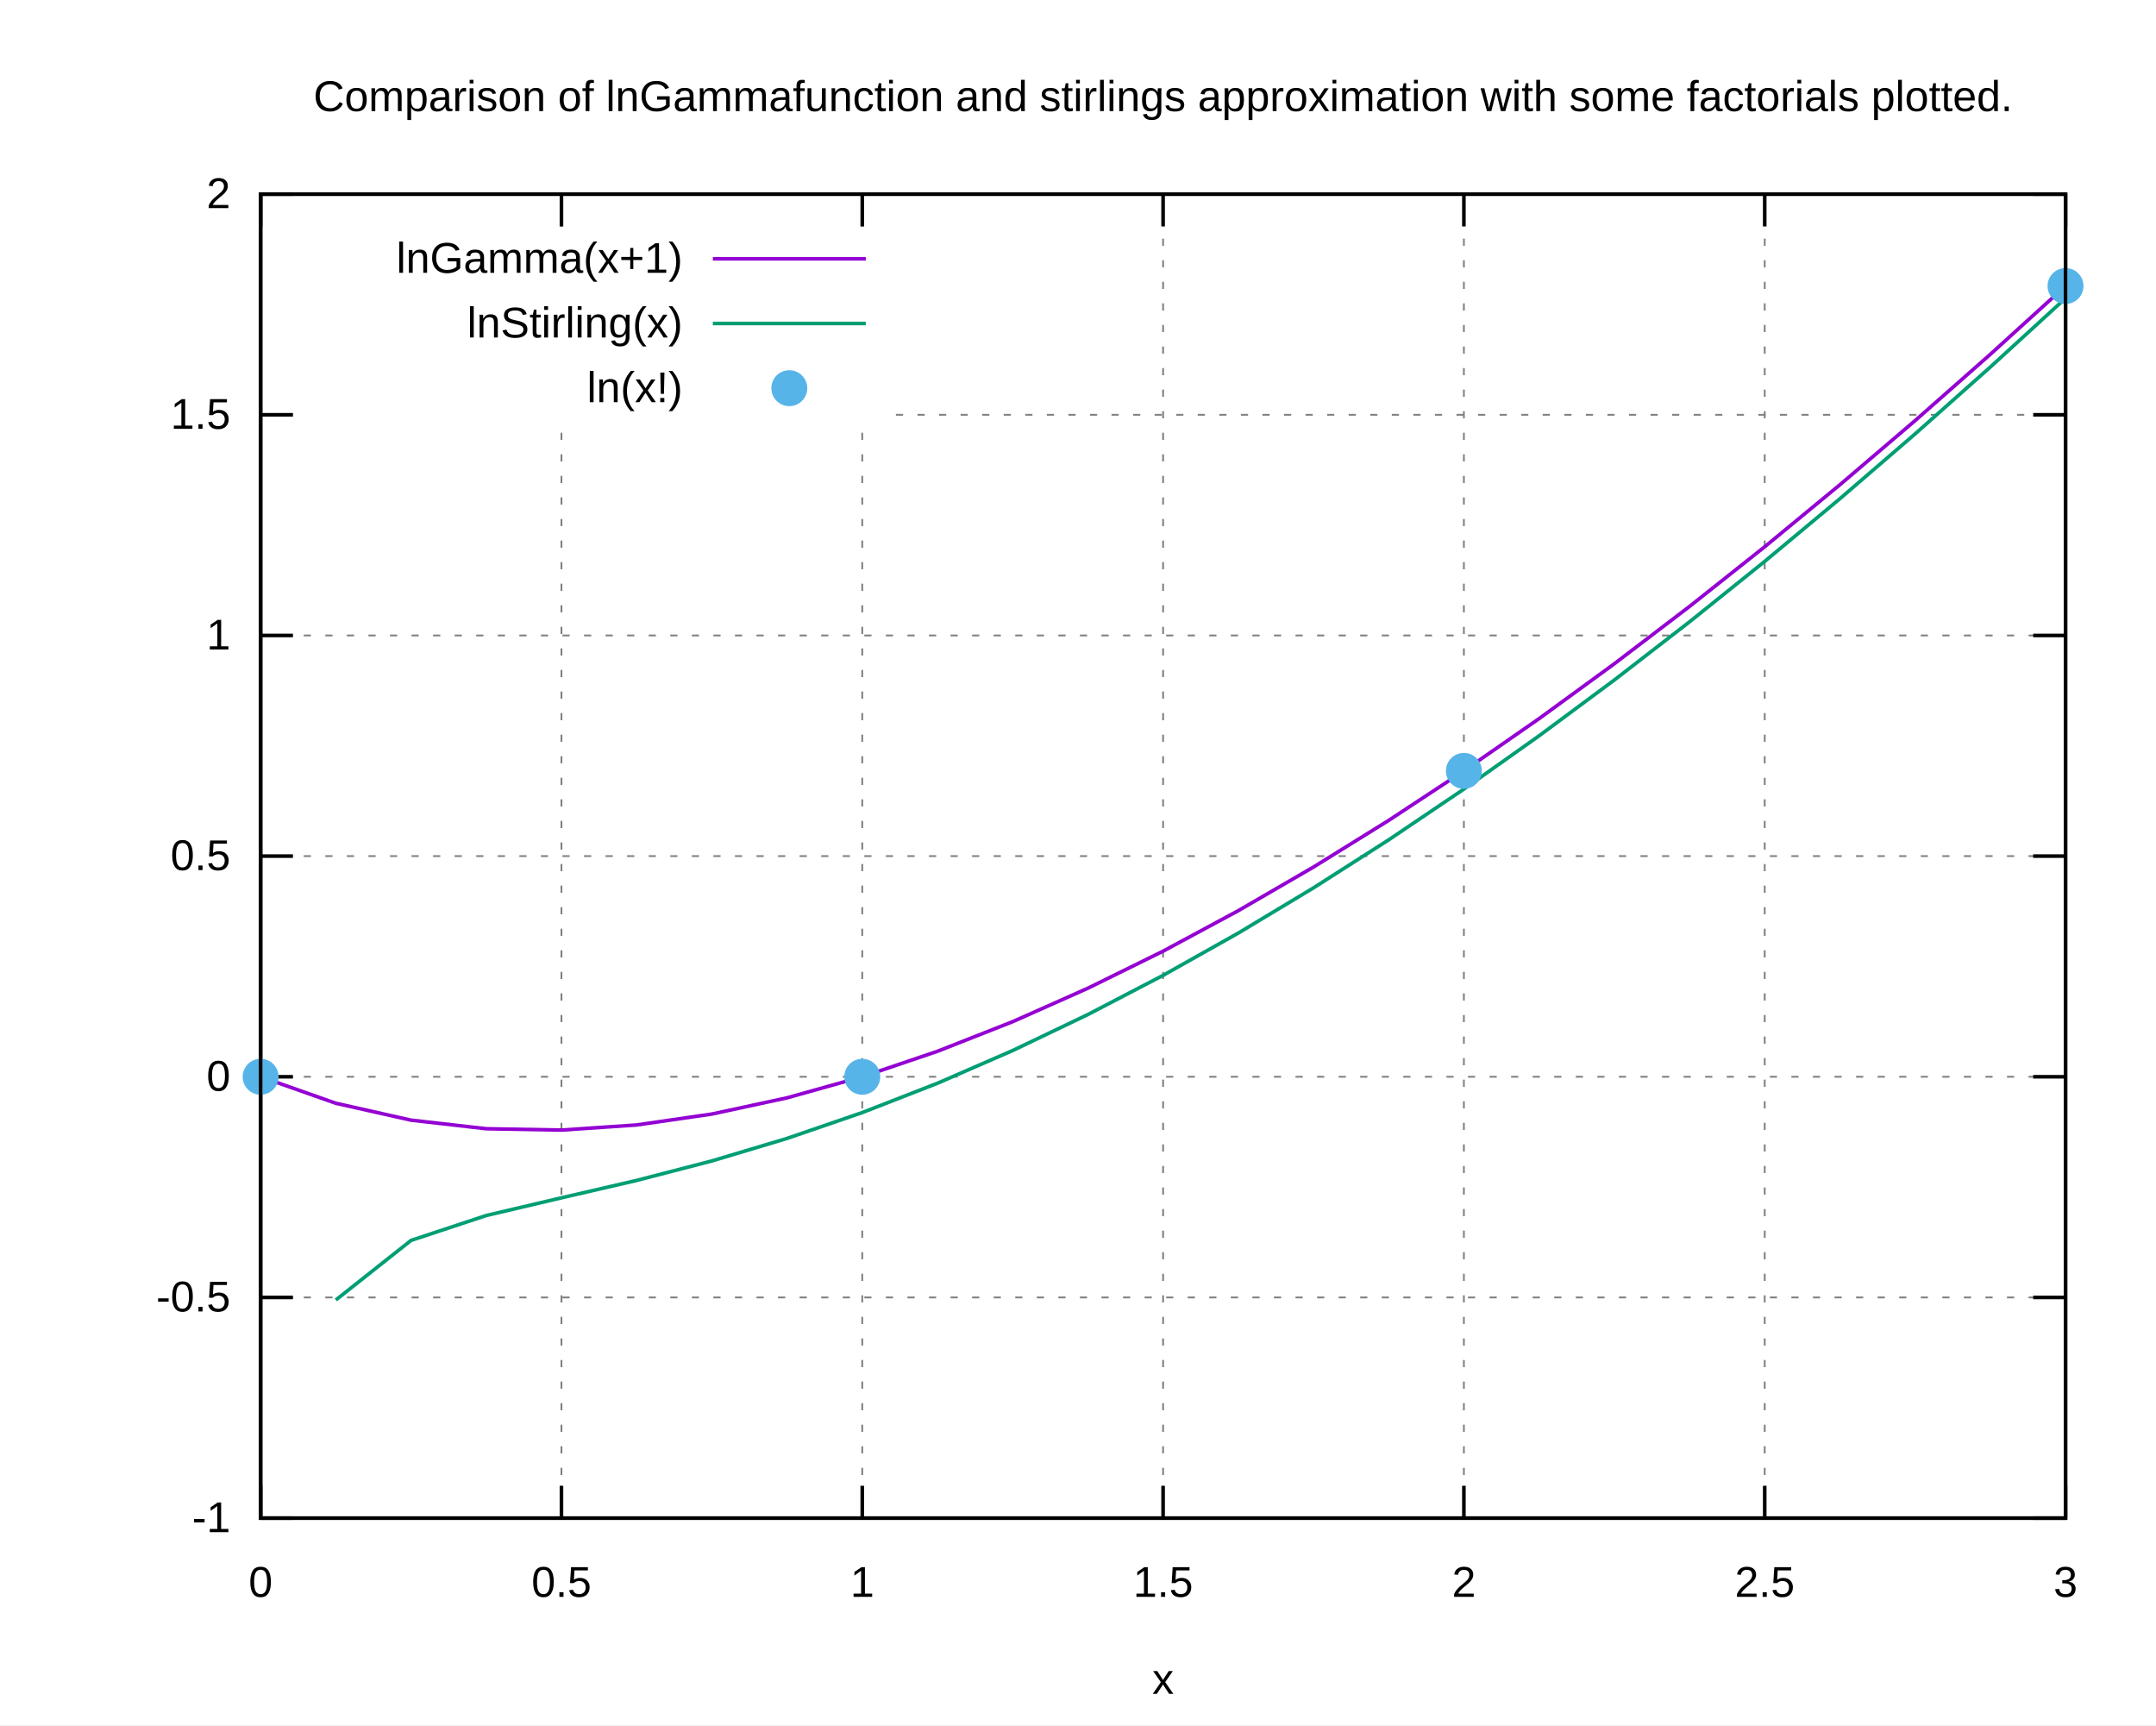
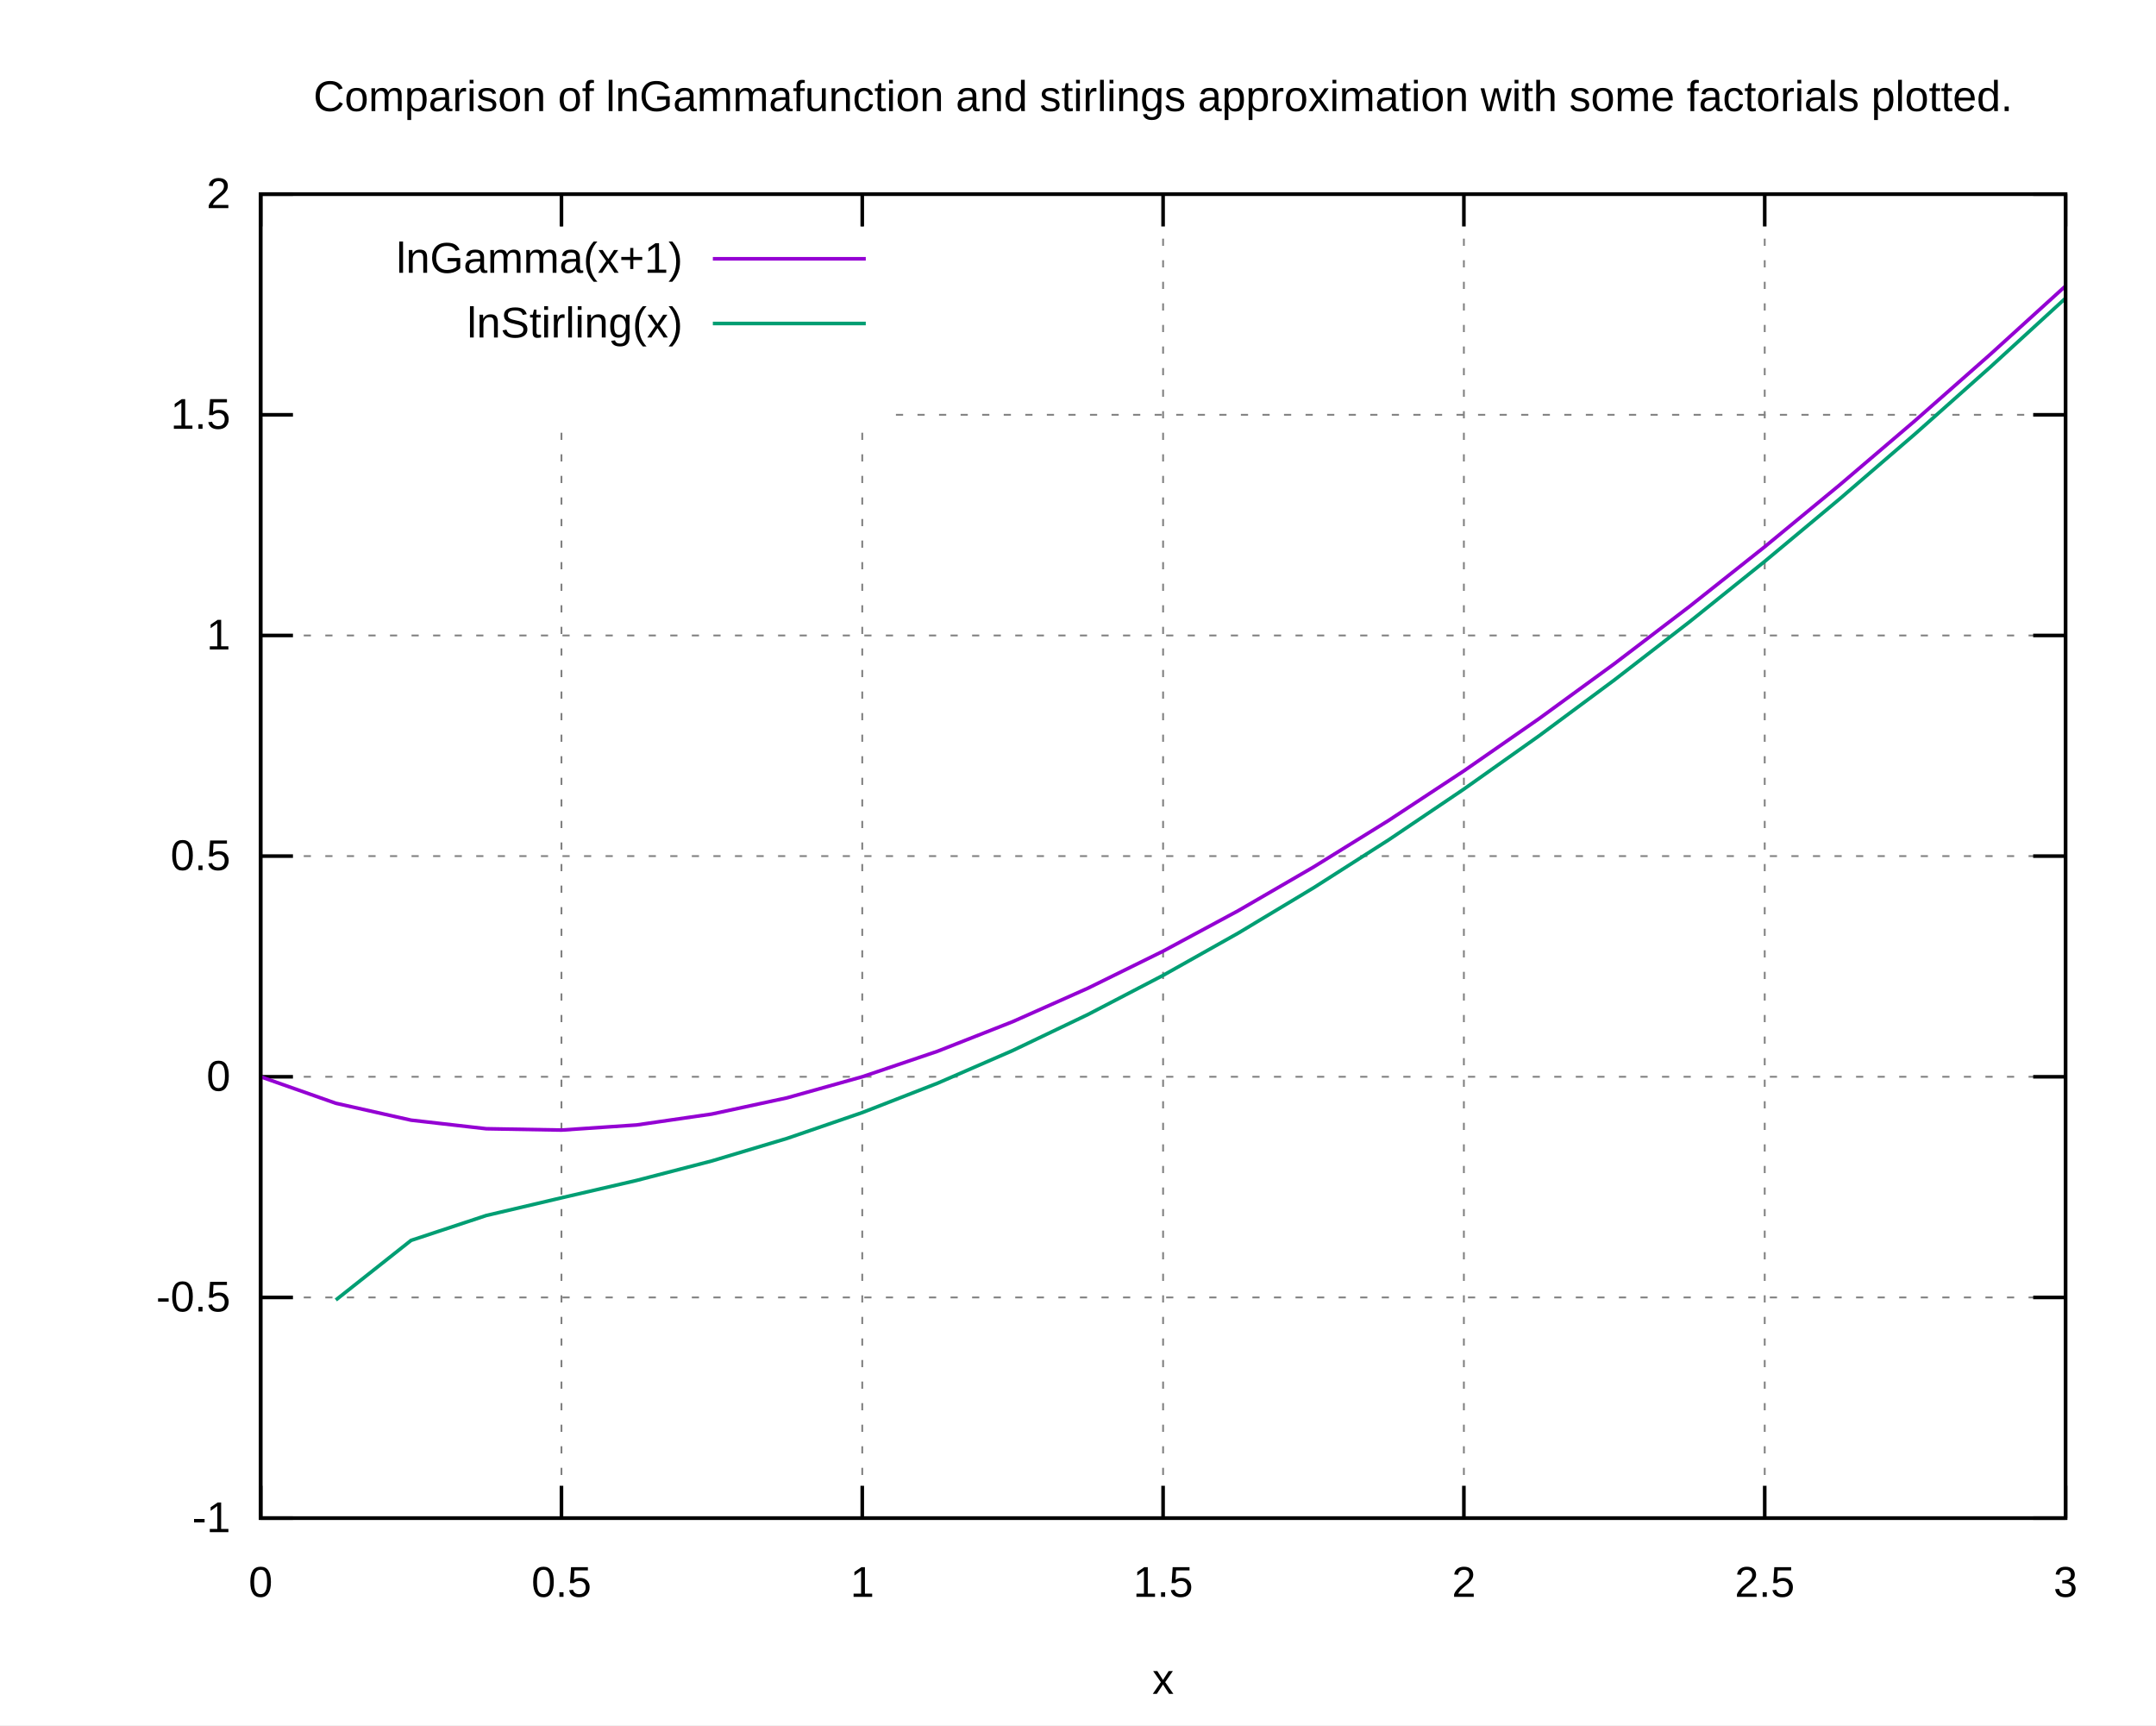
<svg xmlns="http://www.w3.org/2000/svg" xmlns:xlink="http://www.w3.org/1999/xlink" width="600" height="480" viewBox="0 0 600 480">
  <g id="gnuplot_canvas">
    <rect x="0" y="0" width="600" height="480" fill="#ffffff" />
    <defs>
      <circle id="gpDot" r="0.5" stroke-width="0.5" stroke="currentColor" />
      <path id="gpPt0" stroke-width="0.222" stroke="currentColor" d="M-1,0 h2 M0,-1 v2" />
      <path id="gpPt1" stroke-width="0.222" stroke="currentColor" d="M-1,-1 L1,1 M1,-1 L-1,1" />
      <path id="gpPt2" stroke-width="0.222" stroke="currentColor" d="M-1,0 L1,0 M0,-1 L0,1 M-1,-1 L1,1 M-1,1 L1,-1" />
      <rect id="gpPt3" stroke-width="0.222" stroke="currentColor" x="-1" y="-1" width="2" height="2" />
      <rect id="gpPt4" stroke-width="0.222" stroke="currentColor" fill="currentColor" x="-1" y="-1" width="2" height="2" />
      <circle id="gpPt5" stroke-width="0.222" stroke="currentColor" cx="0" cy="0" r="1" />
      <use xlink:href="#gpPt5" id="gpPt6" fill="currentColor" stroke="none" />
      <path id="gpPt7" stroke-width="0.222" stroke="currentColor" d="M0,-1.33 L-1.33,0.67 L1.33,0.67 z" />
      <use xlink:href="#gpPt7" id="gpPt8" fill="currentColor" stroke="none" />
      <use xlink:href="#gpPt7" id="gpPt9" stroke="currentColor" transform="rotate(180)" />
      <use xlink:href="#gpPt9" id="gpPt10" fill="currentColor" stroke="none" />
      <use xlink:href="#gpPt3" id="gpPt11" stroke="currentColor" transform="rotate(45)" />
      <use xlink:href="#gpPt11" id="gpPt12" fill="currentColor" stroke="none" />
      <path id="gpPt13" stroke-width="0.222" stroke="currentColor" d="M0,1.330 L1.265,0.411 L0.782,-1.067 L-0.782,-1.076 L-1.265,0.411 z" />
      <use xlink:href="#gpPt13" id="gpPt14" fill="currentColor" stroke="none" />
      <filter id="textbox" filterUnits="objectBoundingBox" x="0" y="0" height="1" width="1">
        <feFlood flood-color="#FFFFFF" flood-opacity="1" result="bgnd" />
        <feComposite in="SourceGraphic" in2="bgnd" operator="atop" />
      </filter>
      <filter id="greybox" filterUnits="objectBoundingBox" x="0" y="0" height="1" width="1">
        <feFlood flood-color="lightgrey" flood-opacity="1" result="grey" />
        <feComposite in="SourceGraphic" in2="grey" operator="atop" />
      </filter>
    </defs>
    <g fill="none" color="#FFFFFF" stroke="currentColor" stroke-width="1.00" stroke-linecap="butt" stroke-linejoin="miter">
</g>
    <g fill="none" color="black" stroke="currentColor" stroke-width="1.00" stroke-linecap="butt" stroke-linejoin="miter">
</g>
    <g fill="none" color="black" stroke="black" stroke-width="0.50" stroke-linecap="butt" stroke-linejoin="miter">
</g>
    <g fill="none" color="gray" stroke="currentColor" stroke-width="0.50" stroke-linecap="butt" stroke-linejoin="miter">
      <path stroke="gray" stroke-dasharray="2,4" class="gridline" d="M72.53,422.40 L574.82,422.40  " />
    </g>
    <g fill="none" color="gray" stroke="gray" stroke-width="1.00" stroke-linecap="butt" stroke-linejoin="miter">
</g>
    <g fill="none" color="black" stroke="currentColor" stroke-width="1.00" stroke-linecap="butt" stroke-linejoin="miter">
      <path stroke="black" d="M72.53,422.40 L81.53,422.40 M574.82,422.40 L565.82,422.40  " />
      <g transform="translate(64.14,426.30)" stroke="none" fill="black" font-family="Arial" font-size="12.00" text-anchor="end">
        <text>
          <tspan font-family="Arial">-1</tspan>
        </text>
      </g>
    </g>
    <g fill="none" color="black" stroke="currentColor" stroke-width="1.00" stroke-linecap="butt" stroke-linejoin="miter">
</g>
    <g fill="none" color="black" stroke="black" stroke-width="0.50" stroke-linecap="butt" stroke-linejoin="miter">
</g>
    <g fill="none" color="gray" stroke="currentColor" stroke-width="0.50" stroke-linecap="butt" stroke-linejoin="miter">
      <path stroke="gray" stroke-dasharray="2,4" class="gridline" d="M72.53,361.00 L574.82,361.00  " />
    </g>
    <g fill="none" color="gray" stroke="gray" stroke-width="1.00" stroke-linecap="butt" stroke-linejoin="miter">
</g>
    <g fill="none" color="black" stroke="currentColor" stroke-width="1.00" stroke-linecap="butt" stroke-linejoin="miter">
      <path stroke="black" d="M72.53,361.00 L81.53,361.00 M574.82,361.00 L565.82,361.00  " />
      <g transform="translate(64.14,364.90)" stroke="none" fill="black" font-family="Arial" font-size="12.00" text-anchor="end">
        <text>
          <tspan font-family="Arial">-0.5</tspan>
        </text>
      </g>
    </g>
    <g fill="none" color="black" stroke="currentColor" stroke-width="1.00" stroke-linecap="butt" stroke-linejoin="miter">
</g>
    <g fill="none" color="black" stroke="black" stroke-width="0.50" stroke-linecap="butt" stroke-linejoin="miter">
</g>
    <g fill="none" color="gray" stroke="currentColor" stroke-width="0.50" stroke-linecap="butt" stroke-linejoin="miter">
      <path stroke="gray" stroke-dasharray="2,4" class="gridline" d="M72.53,299.60 L574.82,299.60  " />
    </g>
    <g fill="none" color="gray" stroke="gray" stroke-width="1.00" stroke-linecap="butt" stroke-linejoin="miter">
</g>
    <g fill="none" color="black" stroke="currentColor" stroke-width="1.00" stroke-linecap="butt" stroke-linejoin="miter">
      <path stroke="black" d="M72.53,299.60 L81.53,299.60 M574.82,299.60 L565.82,299.60  " />
      <g transform="translate(64.14,303.50)" stroke="none" fill="black" font-family="Arial" font-size="12.00" text-anchor="end">
        <text>
          <tspan font-family="Arial"> 0</tspan>
        </text>
      </g>
    </g>
    <g fill="none" color="black" stroke="currentColor" stroke-width="1.00" stroke-linecap="butt" stroke-linejoin="miter">
</g>
    <g fill="none" color="black" stroke="black" stroke-width="0.50" stroke-linecap="butt" stroke-linejoin="miter">
</g>
    <g fill="none" color="gray" stroke="currentColor" stroke-width="0.50" stroke-linecap="butt" stroke-linejoin="miter">
      <path stroke="gray" stroke-dasharray="2,4" class="gridline" d="M72.53,238.20 L574.82,238.20  " />
    </g>
    <g fill="none" color="gray" stroke="gray" stroke-width="1.00" stroke-linecap="butt" stroke-linejoin="miter">
</g>
    <g fill="none" color="black" stroke="currentColor" stroke-width="1.00" stroke-linecap="butt" stroke-linejoin="miter">
      <path stroke="black" d="M72.53,238.20 L81.53,238.20 M574.82,238.20 L565.82,238.20  " />
      <g transform="translate(64.14,242.10)" stroke="none" fill="black" font-family="Arial" font-size="12.00" text-anchor="end">
        <text>
          <tspan font-family="Arial"> 0.5</tspan>
        </text>
      </g>
    </g>
    <g fill="none" color="black" stroke="currentColor" stroke-width="1.00" stroke-linecap="butt" stroke-linejoin="miter">
</g>
    <g fill="none" color="black" stroke="black" stroke-width="0.50" stroke-linecap="butt" stroke-linejoin="miter">
</g>
    <g fill="none" color="gray" stroke="currentColor" stroke-width="0.50" stroke-linecap="butt" stroke-linejoin="miter">
      <path stroke="gray" stroke-dasharray="2,4" class="gridline" d="M72.53,176.81 L574.82,176.81  " />
    </g>
    <g fill="none" color="gray" stroke="gray" stroke-width="1.00" stroke-linecap="butt" stroke-linejoin="miter">
</g>
    <g fill="none" color="black" stroke="currentColor" stroke-width="1.00" stroke-linecap="butt" stroke-linejoin="miter">
      <path stroke="black" d="M72.53,176.81 L81.53,176.81 M574.82,176.81 L565.82,176.81  " />
      <g transform="translate(64.14,180.71)" stroke="none" fill="black" font-family="Arial" font-size="12.00" text-anchor="end">
        <text>
          <tspan font-family="Arial"> 1</tspan>
        </text>
      </g>
    </g>
    <g fill="none" color="black" stroke="currentColor" stroke-width="1.00" stroke-linecap="butt" stroke-linejoin="miter">
</g>
    <g fill="none" color="black" stroke="black" stroke-width="0.50" stroke-linecap="butt" stroke-linejoin="miter">
</g>
    <g fill="none" color="gray" stroke="currentColor" stroke-width="0.50" stroke-linecap="butt" stroke-linejoin="miter">
      <path stroke="gray" stroke-dasharray="2,4" class="gridline" d="M72.53,115.41 L80.92,115.41 M249.33,115.41 L574.82,115.41  " />
    </g>
    <g fill="none" color="gray" stroke="gray" stroke-width="1.00" stroke-linecap="butt" stroke-linejoin="miter">
</g>
    <g fill="none" color="black" stroke="currentColor" stroke-width="1.00" stroke-linecap="butt" stroke-linejoin="miter">
      <path stroke="black" d="M72.53,115.41 L81.53,115.41 M574.82,115.41 L565.82,115.41  " />
      <g transform="translate(64.14,119.31)" stroke="none" fill="black" font-family="Arial" font-size="12.00" text-anchor="end">
        <text>
          <tspan font-family="Arial"> 1.5</tspan>
        </text>
      </g>
    </g>
    <g fill="none" color="black" stroke="currentColor" stroke-width="1.00" stroke-linecap="butt" stroke-linejoin="miter">
</g>
    <g fill="none" color="black" stroke="black" stroke-width="0.50" stroke-linecap="butt" stroke-linejoin="miter">
</g>
    <g fill="none" color="gray" stroke="currentColor" stroke-width="0.50" stroke-linecap="butt" stroke-linejoin="miter">
      <path stroke="gray" stroke-dasharray="2,4" class="gridline" d="M72.53,54.01 L574.82,54.01  " />
    </g>
    <g fill="none" color="gray" stroke="gray" stroke-width="1.00" stroke-linecap="butt" stroke-linejoin="miter">
</g>
    <g fill="none" color="black" stroke="currentColor" stroke-width="1.00" stroke-linecap="butt" stroke-linejoin="miter">
      <path stroke="black" d="M72.53,54.01 L81.53,54.01 M574.82,54.01 L565.82,54.01  " />
      <g transform="translate(64.14,57.91)" stroke="none" fill="black" font-family="Arial" font-size="12.00" text-anchor="end">
        <text>
          <tspan font-family="Arial"> 2</tspan>
        </text>
      </g>
    </g>
    <g fill="none" color="black" stroke="currentColor" stroke-width="1.00" stroke-linecap="butt" stroke-linejoin="miter">
</g>
    <g fill="none" color="black" stroke="black" stroke-width="0.50" stroke-linecap="butt" stroke-linejoin="miter">
</g>
    <g fill="none" color="gray" stroke="currentColor" stroke-width="0.50" stroke-linecap="butt" stroke-linejoin="miter">
      <path stroke="gray" stroke-dasharray="2,4" class="gridline" d="M72.53,422.40 L72.53,54.01  " />
    </g>
    <g fill="none" color="gray" stroke="gray" stroke-width="1.00" stroke-linecap="butt" stroke-linejoin="miter">
</g>
    <g fill="none" color="black" stroke="currentColor" stroke-width="1.00" stroke-linecap="butt" stroke-linejoin="miter">
      <path stroke="black" d="M72.53,422.40 L72.53,413.40 M72.53,54.01 L72.53,63.01  " />
      <g transform="translate(72.53,444.30)" stroke="none" fill="black" font-family="Arial" font-size="12.00" text-anchor="middle">
        <text>
          <tspan font-family="Arial"> 0</tspan>
        </text>
      </g>
    </g>
    <g fill="none" color="black" stroke="currentColor" stroke-width="1.00" stroke-linecap="butt" stroke-linejoin="miter">
</g>
    <g fill="none" color="black" stroke="black" stroke-width="0.50" stroke-linecap="butt" stroke-linejoin="miter">
</g>
    <g fill="none" color="gray" stroke="currentColor" stroke-width="0.50" stroke-linecap="butt" stroke-linejoin="miter">
      <path stroke="gray" stroke-dasharray="2,4" class="gridline" d="M156.25,422.40 L156.25,117.01 M156.25,63.01 L156.25,54.01  " />
    </g>
    <g fill="none" color="gray" stroke="gray" stroke-width="1.00" stroke-linecap="butt" stroke-linejoin="miter">
</g>
    <g fill="none" color="black" stroke="currentColor" stroke-width="1.00" stroke-linecap="butt" stroke-linejoin="miter">
      <path stroke="black" d="M156.25,422.40 L156.25,413.40 M156.25,54.01 L156.25,63.01  " />
      <g transform="translate(156.25,444.30)" stroke="none" fill="black" font-family="Arial" font-size="12.00" text-anchor="middle">
        <text>
          <tspan font-family="Arial"> 0.5</tspan>
        </text>
      </g>
    </g>
    <g fill="none" color="black" stroke="currentColor" stroke-width="1.00" stroke-linecap="butt" stroke-linejoin="miter">
</g>
    <g fill="none" color="black" stroke="black" stroke-width="0.50" stroke-linecap="butt" stroke-linejoin="miter">
</g>
    <g fill="none" color="gray" stroke="currentColor" stroke-width="0.50" stroke-linecap="butt" stroke-linejoin="miter">
      <path stroke="gray" stroke-dasharray="2,4" class="gridline" d="M239.96,422.40 L239.96,117.01 M239.96,63.01 L239.96,54.01  " />
    </g>
    <g fill="none" color="gray" stroke="gray" stroke-width="1.00" stroke-linecap="butt" stroke-linejoin="miter">
</g>
    <g fill="none" color="black" stroke="currentColor" stroke-width="1.00" stroke-linecap="butt" stroke-linejoin="miter">
      <path stroke="black" d="M239.96,422.40 L239.96,413.40 M239.96,54.01 L239.96,63.01  " />
      <g transform="translate(239.96,444.30)" stroke="none" fill="black" font-family="Arial" font-size="12.00" text-anchor="middle">
        <text>
          <tspan font-family="Arial"> 1</tspan>
        </text>
      </g>
    </g>
    <g fill="none" color="black" stroke="currentColor" stroke-width="1.00" stroke-linecap="butt" stroke-linejoin="miter">
</g>
    <g fill="none" color="black" stroke="black" stroke-width="0.50" stroke-linecap="butt" stroke-linejoin="miter">
</g>
    <g fill="none" color="gray" stroke="currentColor" stroke-width="0.50" stroke-linecap="butt" stroke-linejoin="miter">
      <path stroke="gray" stroke-dasharray="2,4" class="gridline" d="M323.68,422.40 L323.68,54.01  " />
    </g>
    <g fill="none" color="gray" stroke="gray" stroke-width="1.00" stroke-linecap="butt" stroke-linejoin="miter">
</g>
    <g fill="none" color="black" stroke="currentColor" stroke-width="1.00" stroke-linecap="butt" stroke-linejoin="miter">
      <path stroke="black" d="M323.68,422.40 L323.68,413.40 M323.68,54.01 L323.68,63.01  " />
      <g transform="translate(323.68,444.30)" stroke="none" fill="black" font-family="Arial" font-size="12.00" text-anchor="middle">
        <text>
          <tspan font-family="Arial"> 1.5</tspan>
        </text>
      </g>
    </g>
    <g fill="none" color="black" stroke="currentColor" stroke-width="1.00" stroke-linecap="butt" stroke-linejoin="miter">
</g>
    <g fill="none" color="black" stroke="black" stroke-width="0.50" stroke-linecap="butt" stroke-linejoin="miter">
</g>
    <g fill="none" color="gray" stroke="currentColor" stroke-width="0.50" stroke-linecap="butt" stroke-linejoin="miter">
      <path stroke="gray" stroke-dasharray="2,4" class="gridline" d="M407.39,422.40 L407.39,54.01  " />
    </g>
    <g fill="none" color="gray" stroke="gray" stroke-width="1.00" stroke-linecap="butt" stroke-linejoin="miter">
</g>
    <g fill="none" color="black" stroke="currentColor" stroke-width="1.00" stroke-linecap="butt" stroke-linejoin="miter">
      <path stroke="black" d="M407.39,422.40 L407.39,413.40 M407.39,54.01 L407.39,63.01  " />
      <g transform="translate(407.39,444.30)" stroke="none" fill="black" font-family="Arial" font-size="12.00" text-anchor="middle">
        <text>
          <tspan font-family="Arial"> 2</tspan>
        </text>
      </g>
    </g>
    <g fill="none" color="black" stroke="currentColor" stroke-width="1.00" stroke-linecap="butt" stroke-linejoin="miter">
</g>
    <g fill="none" color="black" stroke="black" stroke-width="0.50" stroke-linecap="butt" stroke-linejoin="miter">
</g>
    <g fill="none" color="gray" stroke="currentColor" stroke-width="0.50" stroke-linecap="butt" stroke-linejoin="miter">
      <path stroke="gray" stroke-dasharray="2,4" class="gridline" d="M491.11,422.40 L491.11,54.01  " />
    </g>
    <g fill="none" color="gray" stroke="gray" stroke-width="1.00" stroke-linecap="butt" stroke-linejoin="miter">
</g>
    <g fill="none" color="black" stroke="currentColor" stroke-width="1.00" stroke-linecap="butt" stroke-linejoin="miter">
      <path stroke="black" d="M491.11,422.40 L491.11,413.40 M491.11,54.01 L491.11,63.01  " />
      <g transform="translate(491.11,444.30)" stroke="none" fill="black" font-family="Arial" font-size="12.00" text-anchor="middle">
        <text>
          <tspan font-family="Arial"> 2.5</tspan>
        </text>
      </g>
    </g>
    <g fill="none" color="black" stroke="currentColor" stroke-width="1.00" stroke-linecap="butt" stroke-linejoin="miter">
</g>
    <g fill="none" color="black" stroke="black" stroke-width="0.50" stroke-linecap="butt" stroke-linejoin="miter">
</g>
    <g fill="none" color="gray" stroke="currentColor" stroke-width="0.50" stroke-linecap="butt" stroke-linejoin="miter">
      <path stroke="gray" stroke-dasharray="2,4" class="gridline" d="M574.82,422.40 L574.82,54.01  " />
    </g>
    <g fill="none" color="gray" stroke="gray" stroke-width="1.00" stroke-linecap="butt" stroke-linejoin="miter">
</g>
    <g fill="none" color="black" stroke="currentColor" stroke-width="1.00" stroke-linecap="butt" stroke-linejoin="miter">
      <path stroke="black" d="M574.82,422.40 L574.82,413.40 M574.82,54.01 L574.82,63.01  " />
      <g transform="translate(574.82,444.30)" stroke="none" fill="black" font-family="Arial" font-size="12.00" text-anchor="middle">
        <text>
          <tspan font-family="Arial"> 3</tspan>
        </text>
      </g>
    </g>
    <g fill="none" color="black" stroke="currentColor" stroke-width="1.00" stroke-linecap="butt" stroke-linejoin="miter">
</g>
    <g fill="none" color="black" stroke="currentColor" stroke-width="1.00" stroke-linecap="butt" stroke-linejoin="miter">
      <path stroke="black" d="M72.53,54.01 L72.53,422.40 L574.82,422.40 L574.82,54.01 L72.53,54.01 Z  " />
    </g>
    <g fill="none" color="black" stroke="currentColor" stroke-width="1.00" stroke-linecap="butt" stroke-linejoin="miter">
      <g transform="translate(19.18,238.21) rotate(270)" stroke="none" fill="black" font-family="Arial" font-size="12.00" text-anchor="middle">
        <text>
          <tspan font-family="Arial"> </tspan>
        </text>
      </g>
    </g>
    <g fill="none" color="black" stroke="currentColor" stroke-width="1.00" stroke-linecap="butt" stroke-linejoin="miter">
      <g transform="translate(323.67,471.30)" stroke="none" fill="black" font-family="Arial" font-size="12.00" text-anchor="middle">
        <text>
          <tspan font-family="Arial">x</tspan>
        </text>
      </g>
    </g>
    <g fill="none" color="black" stroke="currentColor" stroke-width="1.00" stroke-linecap="butt" stroke-linejoin="miter">
</g>
    <g id="gnuplot_plot_1">
      <g fill="none" color="black" stroke="currentColor" stroke-width="1.00" stroke-linecap="butt" stroke-linejoin="miter">
        <g transform="translate(189.99,75.91)" stroke="none" fill="black" font-family="Arial" font-size="12.00" text-anchor="end">
          <text>
            <tspan font-family="Arial">lnGamma(x+1)</tspan>
          </text>
        </g>
      </g>
      <g fill="none" color="black" stroke="currentColor" stroke-width="1.00" stroke-linecap="butt" stroke-linejoin="miter">
        <path stroke="rgb(148,   0, 211)" d="M198.38,72.01 L240.94,72.01 M72.53,299.60 L93.46,306.97 L114.39,311.67 L135.32,314.06 L156.25,314.43 L177.17,313.01   L198.10,309.97 L219.03,305.46 L239.96,299.60 L260.89,292.51 L281.82,284.27 L302.75,274.96 L323.68,264.65 L344.60,253.39   L365.53,241.25 L386.46,228.27 L407.39,214.49 L428.32,199.95 L449.25,184.69 L470.18,168.74 L491.11,152.13 L512.03,134.88   L532.96,117.03 L553.89,98.59 L574.82,79.58  " />
      </g>
    </g>
    <g id="gnuplot_plot_2">
      <g fill="none" color="black" stroke="currentColor" stroke-width="1.00" stroke-linecap="butt" stroke-linejoin="miter">
        <g transform="translate(189.99,93.91)" stroke="none" fill="black" font-family="Arial" font-size="12.00" text-anchor="end">
          <text>
            <tspan font-family="Arial">lnStirling(x)</tspan>
          </text>
        </g>
      </g>
      <g fill="none" color="black" stroke="currentColor" stroke-width="1.00" stroke-linecap="butt" stroke-linejoin="miter">
        <path stroke="rgb(  0, 158, 115)" d="M198.38,90.01 L240.94,90.01 M93.46,361.70 L114.39,345.13 L135.32,338.20 L156.25,333.28 L177.17,328.44 L198.10,323.02   L219.03,316.75 L239.96,309.56 L260.89,301.40 L281.82,292.30 L302.75,282.28 L323.68,271.38 L344.60,259.62 L365.53,247.04   L386.46,233.68 L407.39,219.56 L428.32,204.73 L449.25,189.21 L470.18,173.02 L491.11,156.20 L512.03,138.76 L532.96,120.73   L553.89,102.13 L574.82,82.98  " />
      </g>
    </g>
    <g id="gnuplot_plot_3">
      <g fill="none" color="black" stroke="currentColor" stroke-width="1.00" stroke-linecap="butt" stroke-linejoin="miter">
-         <g transform="translate(189.99,111.91)" stroke="none" fill="black" font-family="Arial" font-size="12.00" text-anchor="end">
-           <text>
-             <tspan font-family="Arial">ln(x!)</tspan>
-           </text>
-         </g>
-       </g>
-       <g fill="none" color="black" stroke="currentColor" stroke-width="1.00" stroke-linecap="butt" stroke-linejoin="miter">
-         <use xlink:href="#gpPt6" transform="translate(72.53,299.60) scale(4.50)" color="rgb( 86, 180, 233)" />
-         <use xlink:href="#gpPt6" transform="translate(239.96,299.60) scale(4.50)" color="rgb( 86, 180, 233)" />
-         <use xlink:href="#gpPt6" transform="translate(407.39,214.49) scale(4.50)" color="rgb( 86, 180, 233)" />
-         <use xlink:href="#gpPt6" transform="translate(574.82,79.58) scale(4.50)" color="rgb( 86, 180, 233)" />
-         <use xlink:href="#gpPt6" transform="translate(219.66,108.01) scale(4.50)" color="rgb( 86, 180, 233)" />
-       </g>
+ </g>
    </g>
    <g fill="none" color="#FFFFFF" stroke="rgb( 86, 180, 233)" stroke-width="2.00" stroke-linecap="butt" stroke-linejoin="miter">
</g>
    <g fill="none" color="black" stroke="currentColor" stroke-width="2.00" stroke-linecap="butt" stroke-linejoin="miter">
</g>
    <g fill="none" color="black" stroke="black" stroke-width="1.00" stroke-linecap="butt" stroke-linejoin="miter">
</g>
    <g fill="none" color="black" stroke="currentColor" stroke-width="1.00" stroke-linecap="butt" stroke-linejoin="miter">
      <path stroke="black" d="M72.53,54.01 L72.53,422.40 L574.82,422.40 L574.82,54.01 L72.53,54.01 Z  " />
    </g>
    <g fill="none" color="black" stroke="currentColor" stroke-width="1.00" stroke-linecap="butt" stroke-linejoin="miter">
      <g transform="translate(323.67,30.91)" stroke="none" fill="black" font-family="Arial" font-size="12.00" text-anchor="middle">
        <text>
          <tspan font-family="Arial">Comparison of lnGammafunction and stirlings approximation with some factorials plotted.</tspan>
        </text>
      </g>
    </g>
    <g fill="none" color="black" stroke="currentColor" stroke-width="1.00" stroke-linecap="butt" stroke-linejoin="miter">
</g>
  </g>
</svg>
